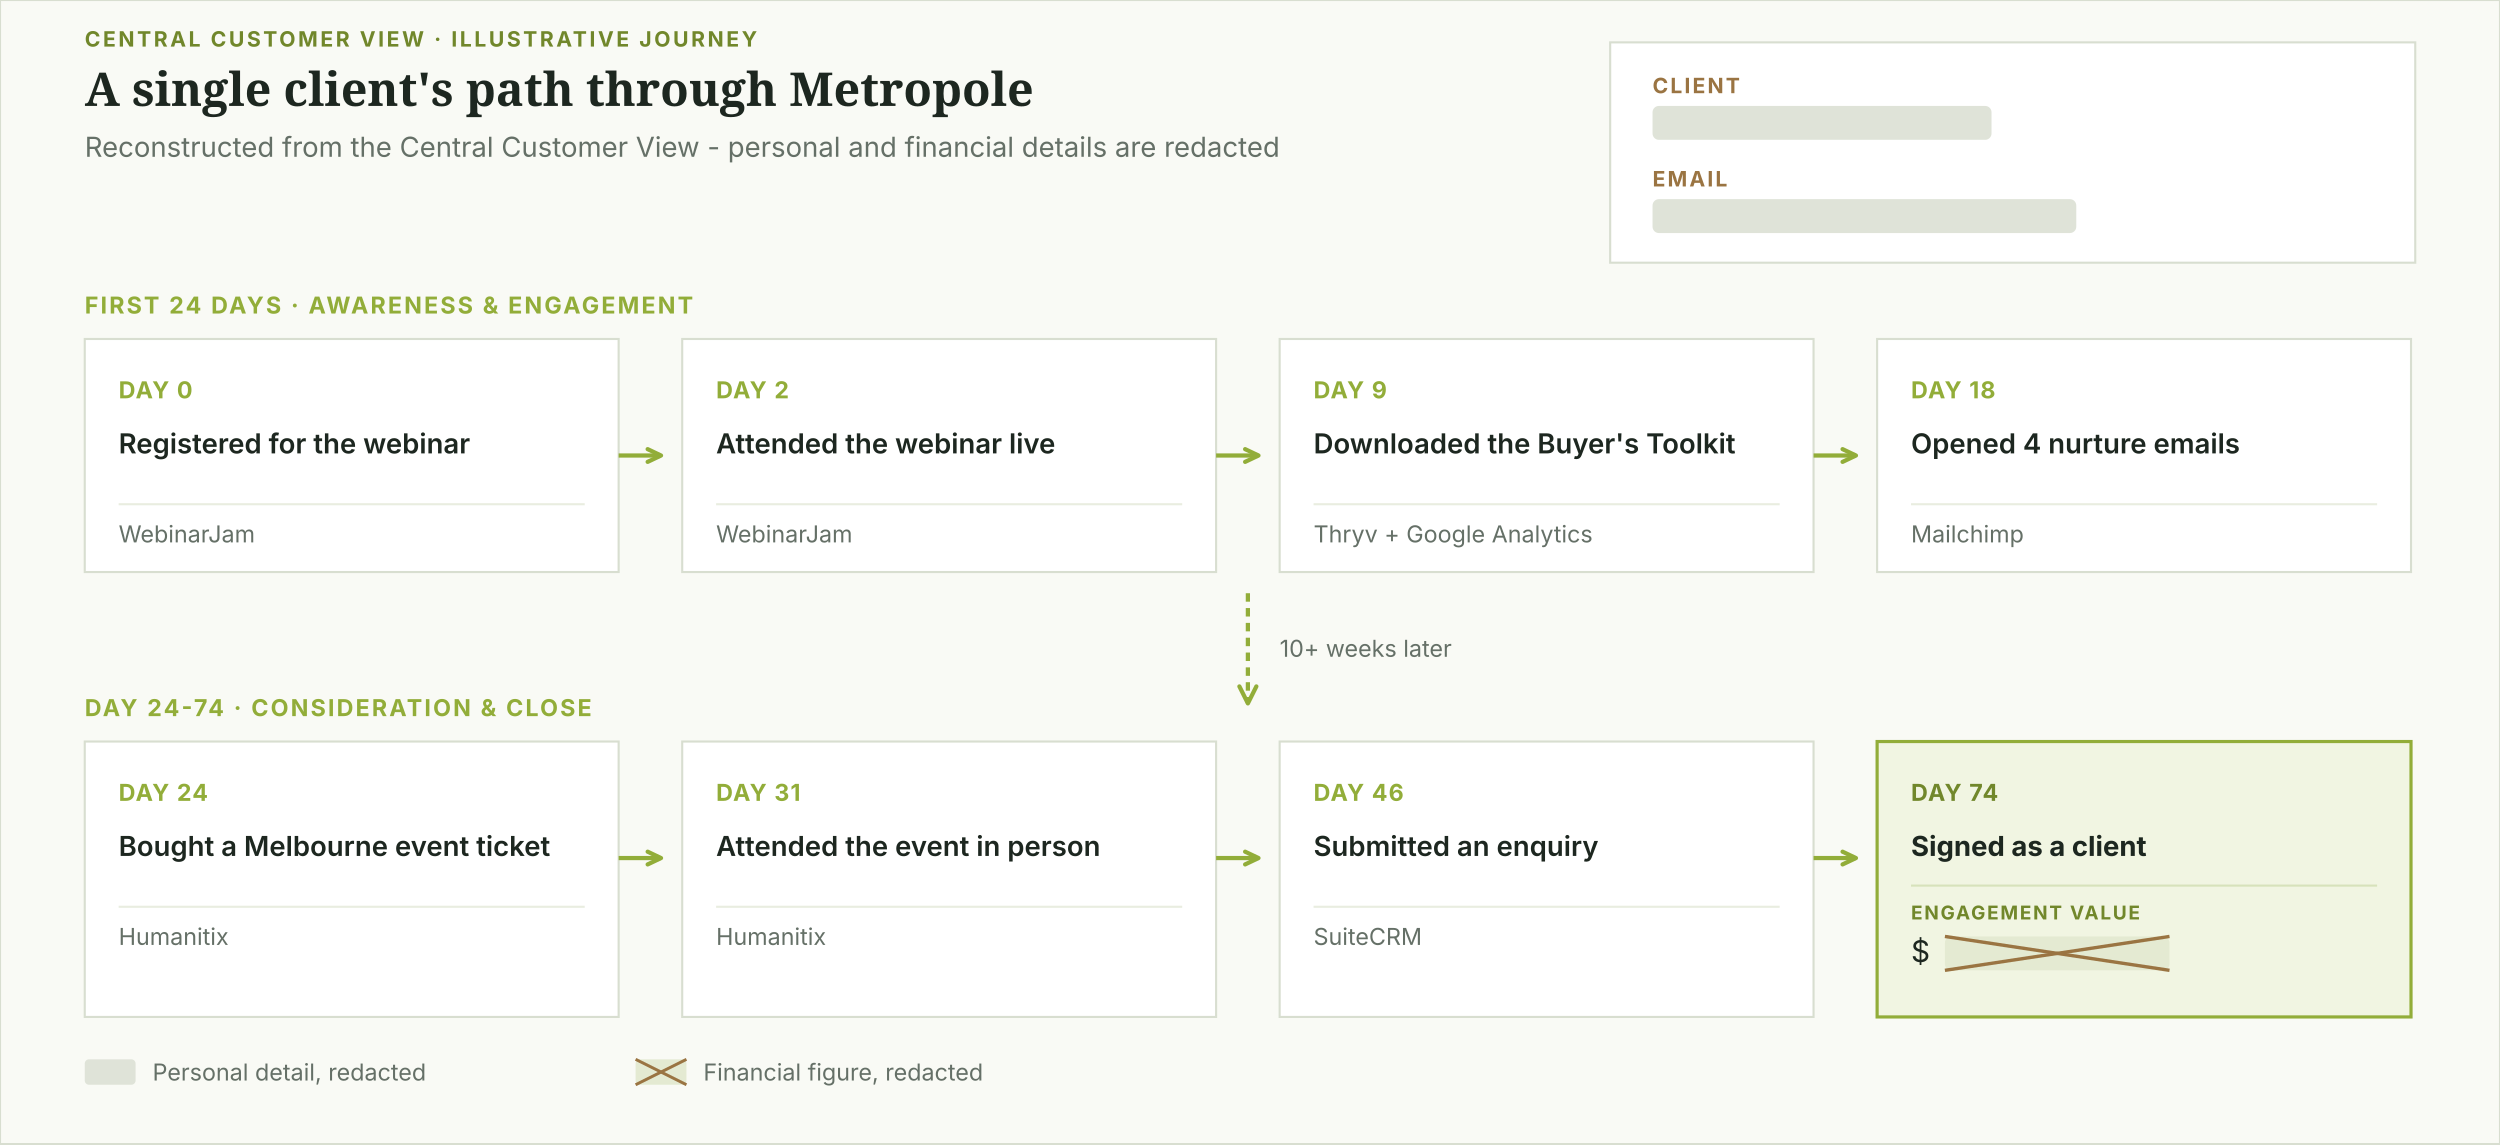
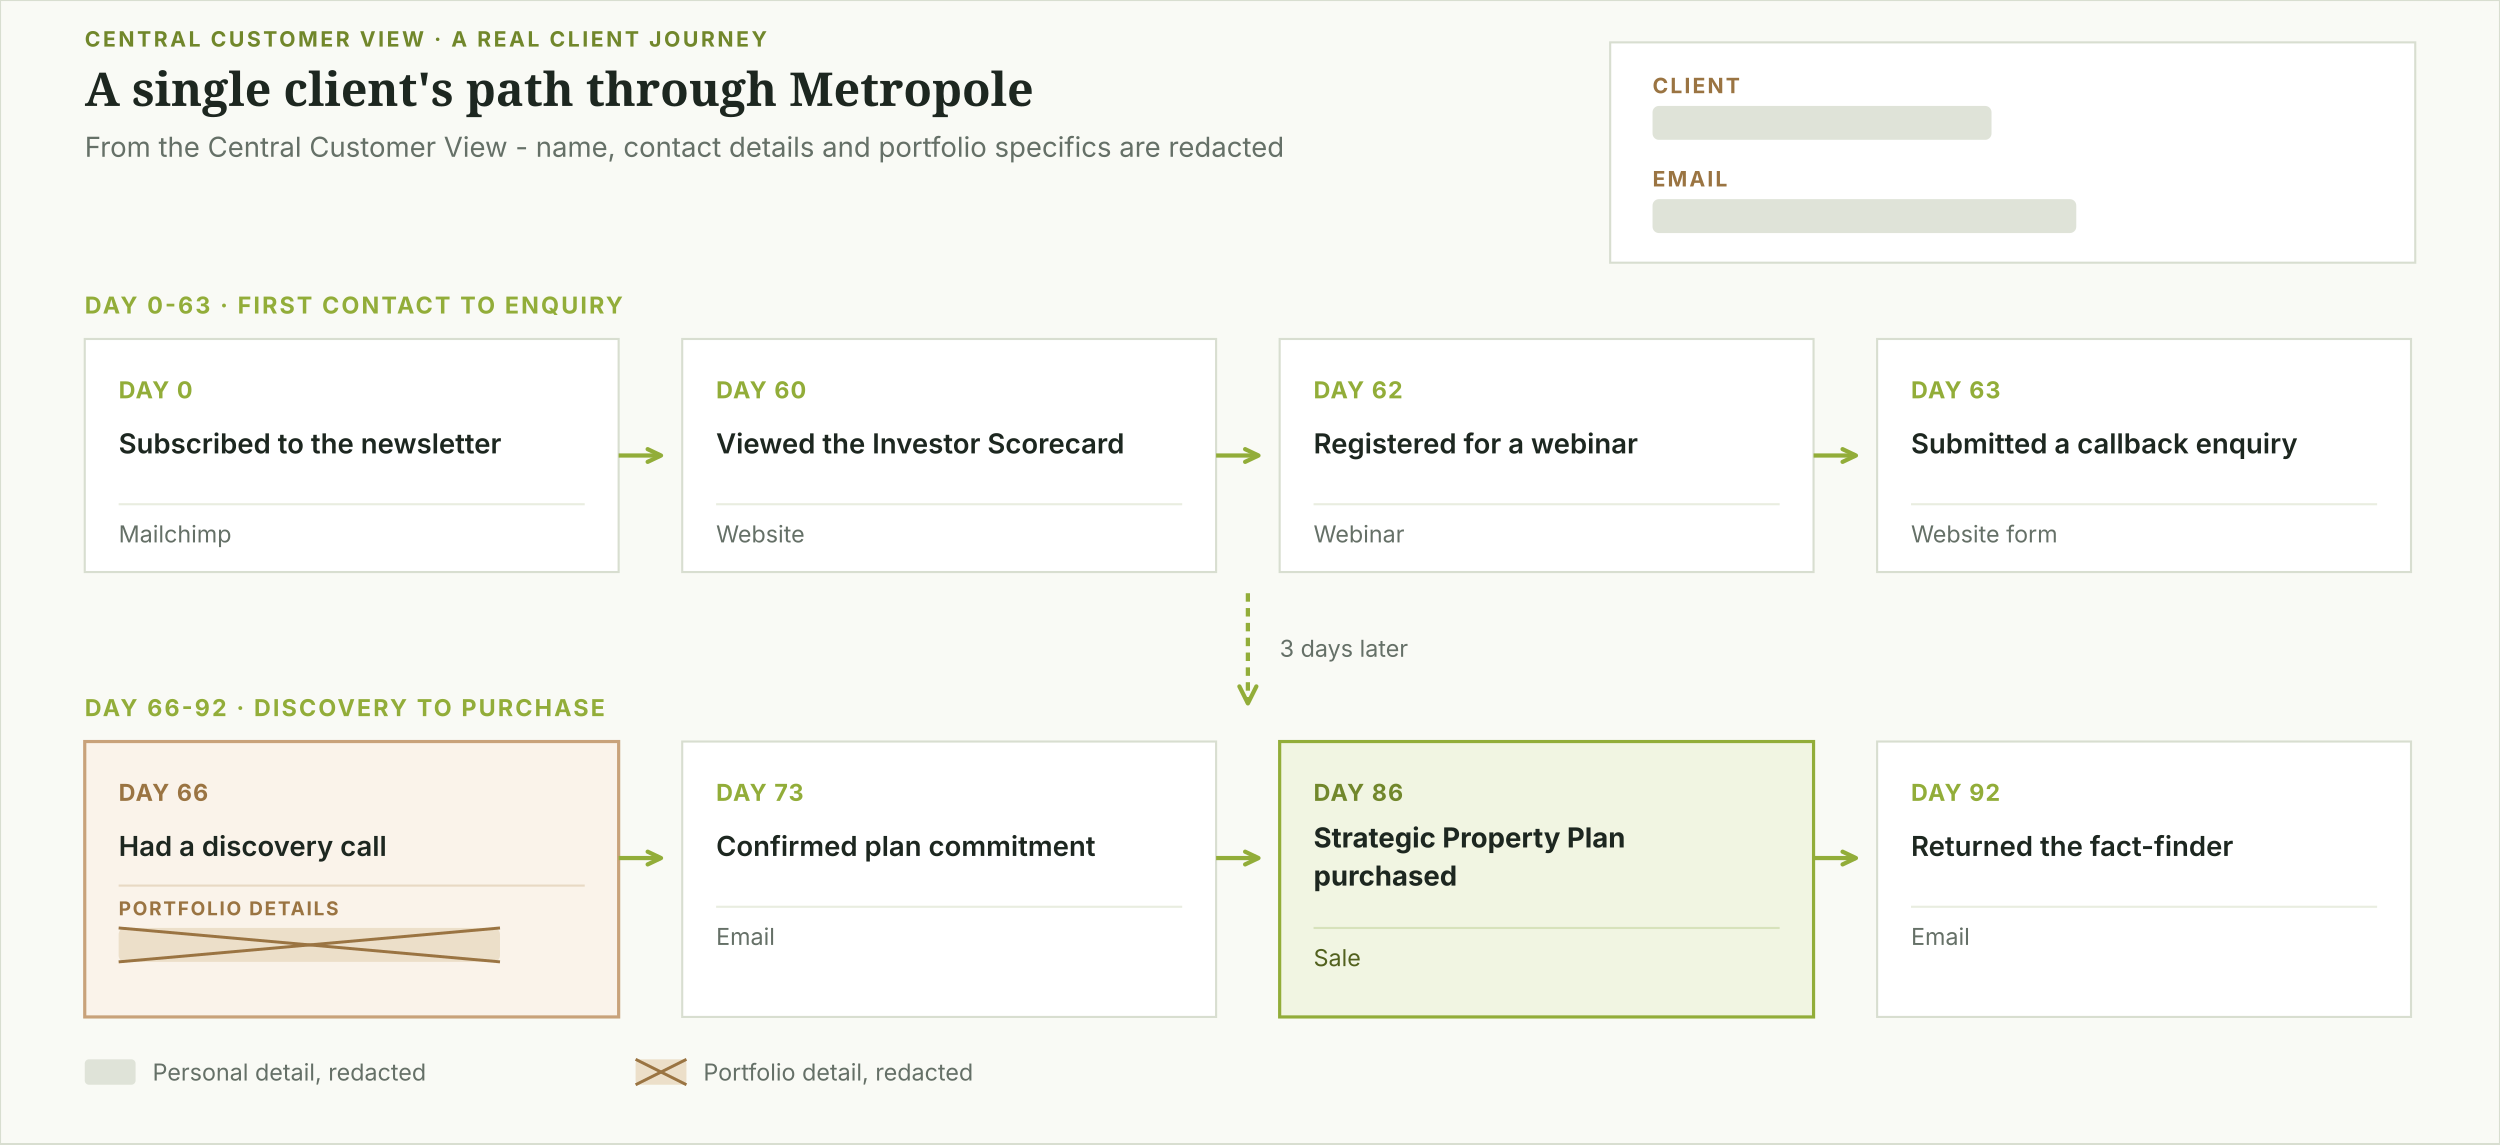
<svg xmlns="http://www.w3.org/2000/svg" viewBox="0 0 1180 540" role="img" aria-labelledby="t d" font-family="Inter, Segoe UI, Arial, sans-serif">
  <rect width="1180" height="540" fill="#f9faf5" stroke="#d8ded0" />
-   <text x="40" y="22" font-size="10" font-weight="700" letter-spacing="1.2" fill="#71872b">CENTRAL CUSTOMER VIEW · ILLUSTRATIVE JOURNEY</text>
+   <text x="40" y="22" font-size="10" font-weight="700" letter-spacing="1.2" fill="#71872b">CENTRAL CUSTOMER VIEW · A REAL CLIENT JOURNEY</text>
  <text x="40" y="50" font-family="Lora, Georgia, serif" font-size="22" font-weight="600" fill="#1d2720">A single client's path through Metropole</text>
-   <text x="40" y="74" font-size="13" fill="#657067">Reconstructed from the Central Customer View - personal and financial details are redacted</text>
+   <text x="40" y="74" font-size="13" fill="#657067">From the Central Customer View - name, contact details and portfolio specifics are redacted</text>
  <rect x="760" y="20" width="380" height="104" fill="#ffffff" stroke="#d8ded0" />
  <text x="780" y="44" font-size="10" font-weight="700" letter-spacing="1" fill="#9a7442">CLIENT</text>
  <rect x="780" y="50" width="160" height="16" rx="3" fill="#dfe3d8" />
  <text x="780" y="88" font-size="10" font-weight="700" letter-spacing="1" fill="#9a7442">EMAIL</text>
  <rect x="780" y="94" width="200" height="16" rx="3" fill="#dfe3d8" />
-   <text x="40" y="148" font-size="11" font-weight="700" letter-spacing="1" fill="#92ad39">FIRST 24 DAYS · AWARENESS &amp; ENGAGEMENT</text>
+   <text x="40" y="148" font-size="11" font-weight="700" letter-spacing="1" fill="#92ad39">DAY 0-63 · FIRST CONTACT TO ENQUIRY</text>
  <g>
    <rect x="40" y="160" width="252" height="110" fill="#ffffff" stroke="#d8ded0" stroke-width="1" />
    <text x="56" y="188" font-size="11" font-weight="700" letter-spacing="0.5" fill="#92ad39">DAY 0</text>
-     <text x="56" y="214" font-size="13" font-weight="600" fill="#1d2720">Registered for the webinar</text>
+     <text x="56" y="214" font-size="13" font-weight="600" fill="#1d2720">Subscribed to the newsletter</text>
    <line x1="56" y1="238" x2="276" y2="238" stroke="#e9ede0" />
-     <text x="56" y="256" font-size="11" fill="#657067">WebinarJam</text>
+     <text x="56" y="256" font-size="11" fill="#657067">Mailchimp</text>
  </g>
  <line x1="292" y1="215" x2="312" y2="215" stroke="#92ad39" stroke-width="2" />
  <path d="M312 215 L305.7 218 M312 215 L305.7 212" fill="none" stroke="#92ad39" stroke-width="2" stroke-linecap="round" />
  <g>
    <rect x="322" y="160" width="252" height="110" fill="#ffffff" stroke="#d8ded0" stroke-width="1" />
-     <text x="338" y="188" font-size="11" font-weight="700" letter-spacing="0.5" fill="#92ad39">DAY 2</text>
-     <text x="338" y="214" font-size="13" font-weight="600" fill="#1d2720">Attended the webinar live</text>
+     <text x="338" y="188" font-size="11" font-weight="700" letter-spacing="0.5" fill="#92ad39">DAY 60</text>
+     <text x="338" y="214" font-size="13" font-weight="600" fill="#1d2720">Viewed the Investor Scorecard</text>
    <line x1="338" y1="238" x2="558" y2="238" stroke="#e9ede0" />
-     <text x="338" y="256" font-size="11" fill="#657067">WebinarJam</text>
+     <text x="338" y="256" font-size="11" fill="#657067">Website</text>
  </g>
  <line x1="574" y1="215" x2="594" y2="215" stroke="#92ad39" stroke-width="2" />
  <path d="M594 215 L587.7 218 M594 215 L587.7 212" fill="none" stroke="#92ad39" stroke-width="2" stroke-linecap="round" />
  <g>
    <rect x="604" y="160" width="252" height="110" fill="#ffffff" stroke="#d8ded0" stroke-width="1" />
-     <text x="620" y="188" font-size="11" font-weight="700" letter-spacing="0.5" fill="#92ad39">DAY 9</text>
-     <text x="620" y="214" font-size="13" font-weight="600" fill="#1d2720">Downloaded the Buyer's Toolkit</text>
+     <text x="620" y="188" font-size="11" font-weight="700" letter-spacing="0.5" fill="#92ad39">DAY 62</text>
+     <text x="620" y="214" font-size="13" font-weight="600" fill="#1d2720">Registered for a webinar</text>
    <line x1="620" y1="238" x2="840" y2="238" stroke="#e9ede0" />
-     <text x="620" y="256" font-size="11" fill="#657067">Thryv + Google Analytics</text>
+     <text x="620" y="256" font-size="11" fill="#657067">Webinar</text>
  </g>
  <line x1="856" y1="215" x2="876" y2="215" stroke="#92ad39" stroke-width="2" />
  <path d="M876 215 L869.7 218 M876 215 L869.7 212" fill="none" stroke="#92ad39" stroke-width="2" stroke-linecap="round" />
  <g>
    <rect x="886" y="160" width="252" height="110" fill="#ffffff" stroke="#d8ded0" stroke-width="1" />
-     <text x="902" y="188" font-size="11" font-weight="700" letter-spacing="0.5" fill="#92ad39">DAY 18</text>
-     <text x="902" y="214" font-size="13" font-weight="600" fill="#1d2720">Opened 4 nurture emails</text>
+     <text x="902" y="188" font-size="11" font-weight="700" letter-spacing="0.5" fill="#92ad39">DAY 63</text>
+     <text x="902" y="214" font-size="13" font-weight="600" fill="#1d2720">Submitted a callback enquiry</text>
    <line x1="902" y1="238" x2="1122" y2="238" stroke="#e9ede0" />
-     <text x="902" y="256" font-size="11" fill="#657067">Mailchimp</text>
+     <text x="902" y="256" font-size="11" fill="#657067">Website form</text>
  </g>
  <line x1="589" y1="280" x2="589" y2="332" stroke="#92ad39" stroke-width="2" stroke-dasharray="4 3" />
  <path d="M589 332 L585 324 M589 332 L593 324" fill="none" stroke="#92ad39" stroke-width="2" stroke-linecap="round" />
-   <text x="604" y="310" font-size="11" fill="#657067">10+ weeks later</text>
-   <text x="40" y="338" font-size="11" font-weight="700" letter-spacing="1" fill="#92ad39">DAY 24-74 · CONSIDERATION &amp; CLOSE</text>
+   <text x="604" y="310" font-size="11" fill="#657067">3 days later</text>
+   <text x="40" y="338" font-size="11" font-weight="700" letter-spacing="1" fill="#92ad39">DAY 66-92 · DISCOVERY TO PURCHASE</text>
  <g>
-     <rect x="40" y="350" width="252" height="130" fill="#ffffff" stroke="#d8ded0" stroke-width="1" />
-     <text x="56" y="378" font-size="11" font-weight="700" letter-spacing="0.5" fill="#92ad39">DAY 24</text>
-     <text x="56" y="404" font-size="13" font-weight="600" fill="#1d2720">Bought a Melbourne event ticket</text>
-     <line x1="56" y1="428" x2="276" y2="428" stroke="#e9ede0" />
-     <text x="56" y="446" font-size="11" fill="#657067">Humanitix</text>
+     <rect x="40" y="350" width="252" height="130" fill="#faf3ea" stroke="#c8a27a" stroke-width="1.5" />
+     <text x="56" y="378" font-size="11" font-weight="700" letter-spacing="0.5" fill="#9a7442">DAY 66</text>
+     <text x="56" y="404" font-size="13" font-weight="600" fill="#1d2720">Had a discovery call</text>
+     <line x1="56" y1="418" x2="276" y2="418" stroke="#e8d9c4" />
+     <text x="56" y="432" font-size="9" font-weight="700" letter-spacing="0.8" fill="#9a7442">PORTFOLIO DETAILS</text>
+     <rect x="56" y="438" width="180" height="16" rx="3" fill="#ecdfc9" />
+     <line x1="56" y1="438" x2="236" y2="454" stroke="#9a7442" stroke-width="1.4" />
+     <line x1="56" y1="454" x2="236" y2="438" stroke="#9a7442" stroke-width="1.4" />
  </g>
  <line x1="292" y1="405" x2="312" y2="405" stroke="#92ad39" stroke-width="2" />
  <path d="M312 405 L305.7 408 M312 405 L305.7 402" fill="none" stroke="#92ad39" stroke-width="2" stroke-linecap="round" />
  <g>
    <rect x="322" y="350" width="252" height="130" fill="#ffffff" stroke="#d8ded0" stroke-width="1" />
-     <text x="338" y="378" font-size="11" font-weight="700" letter-spacing="0.5" fill="#92ad39">DAY 31</text>
-     <text x="338" y="404" font-size="13" font-weight="600" fill="#1d2720">Attended the event in person</text>
+     <text x="338" y="378" font-size="11" font-weight="700" letter-spacing="0.5" fill="#92ad39">DAY 73</text>
+     <text x="338" y="404" font-size="13" font-weight="600" fill="#1d2720">Confirmed plan commitment</text>
    <line x1="338" y1="428" x2="558" y2="428" stroke="#e9ede0" />
-     <text x="338" y="446" font-size="11" fill="#657067">Humanitix</text>
+     <text x="338" y="446" font-size="11" fill="#657067">Email</text>
  </g>
  <line x1="574" y1="405" x2="594" y2="405" stroke="#92ad39" stroke-width="2" />
  <path d="M594 405 L587.7 408 M594 405 L587.7 402" fill="none" stroke="#92ad39" stroke-width="2" stroke-linecap="round" />
  <g>
-     <rect x="604" y="350" width="252" height="130" fill="#ffffff" stroke="#d8ded0" stroke-width="1" />
-     <text x="620" y="378" font-size="11" font-weight="700" letter-spacing="0.5" fill="#92ad39">DAY 46</text>
-     <text x="620" y="404" font-size="13" font-weight="600" fill="#1d2720">Submitted an enquiry</text>
-     <line x1="620" y1="428" x2="840" y2="428" stroke="#e9ede0" />
-     <text x="620" y="446" font-size="11" fill="#657067">SuiteCRM</text>
+     <rect x="604" y="350" width="252" height="130" fill="#f1f5e2" stroke="#92ad39" stroke-width="1.5" />
+     <text x="620" y="378" font-size="11" font-weight="700" letter-spacing="0.5" fill="#71872b">DAY 86</text>
+     <text x="620" y="400" font-size="13" font-weight="700" fill="#1d2720">Strategic Property Plan</text>
+     <text x="620" y="418" font-size="13" font-weight="700" fill="#1d2720">purchased</text>
+     <line x1="620" y1="438" x2="840" y2="438" stroke="#d7e2bb" />
+     <text x="620" y="456" font-size="11" fill="#52611e">Sale</text>
  </g>
  <line x1="856" y1="405" x2="876" y2="405" stroke="#92ad39" stroke-width="2" />
  <path d="M876 405 L869.7 408 M876 405 L869.7 402" fill="none" stroke="#92ad39" stroke-width="2" stroke-linecap="round" />
  <g>
-     <rect x="886" y="350" width="252" height="130" fill="#f1f5e2" stroke="#92ad39" stroke-width="1.5" />
-     <text x="902" y="378" font-size="11" font-weight="700" letter-spacing="0.5" fill="#71872b">DAY 74</text>
-     <text x="902" y="404" font-size="13" font-weight="700" fill="#1d2720">Signed as a client</text>
-     <line x1="902" y1="418" x2="1122" y2="418" stroke="#d7e2bb" />
-     <text x="902" y="434" font-size="9" font-weight="700" letter-spacing="0.8" fill="#71872b">ENGAGEMENT VALUE</text>
-     <text x="902" y="454" font-size="14" fill="#1d2720">$</text>
-     <rect x="918" y="442" width="106" height="16" rx="3" fill="#e4ead2" />
-     <line x1="918" y1="442" x2="1024" y2="458" stroke="#9a7442" stroke-width="1.6" />
-     <line x1="918" y1="458" x2="1024" y2="442" stroke="#9a7442" stroke-width="1.6" />
+     <rect x="886" y="350" width="252" height="130" fill="#ffffff" stroke="#d8ded0" stroke-width="1" />
+     <text x="902" y="378" font-size="11" font-weight="700" letter-spacing="0.5" fill="#92ad39">DAY 92</text>
+     <text x="902" y="404" font-size="13" font-weight="600" fill="#1d2720">Returned the fact-finder</text>
+     <line x1="902" y1="428" x2="1122" y2="428" stroke="#e9ede0" />
+     <text x="902" y="446" font-size="11" fill="#657067">Email</text>
  </g>
  <rect x="40" y="500" width="24" height="12" rx="2" fill="#dfe3d8" />
  <text x="72" y="510" font-size="11" fill="#657067">Personal detail, redacted</text>
-   <rect x="300" y="500" width="24" height="12" rx="2" fill="#e4ead2" />
+   <rect x="300" y="500" width="24" height="12" rx="2" fill="#ecdfc9" />
  <line x1="300" y1="500" x2="324" y2="512" stroke="#9a7442" stroke-width="1.4" />
  <line x1="300" y1="512" x2="324" y2="500" stroke="#9a7442" stroke-width="1.4" />
-   <text x="332" y="510" font-size="11" fill="#657067">Financial figure, redacted</text>
+   <text x="332" y="510" font-size="11" fill="#657067">Portfolio detail, redacted</text>
</svg>
